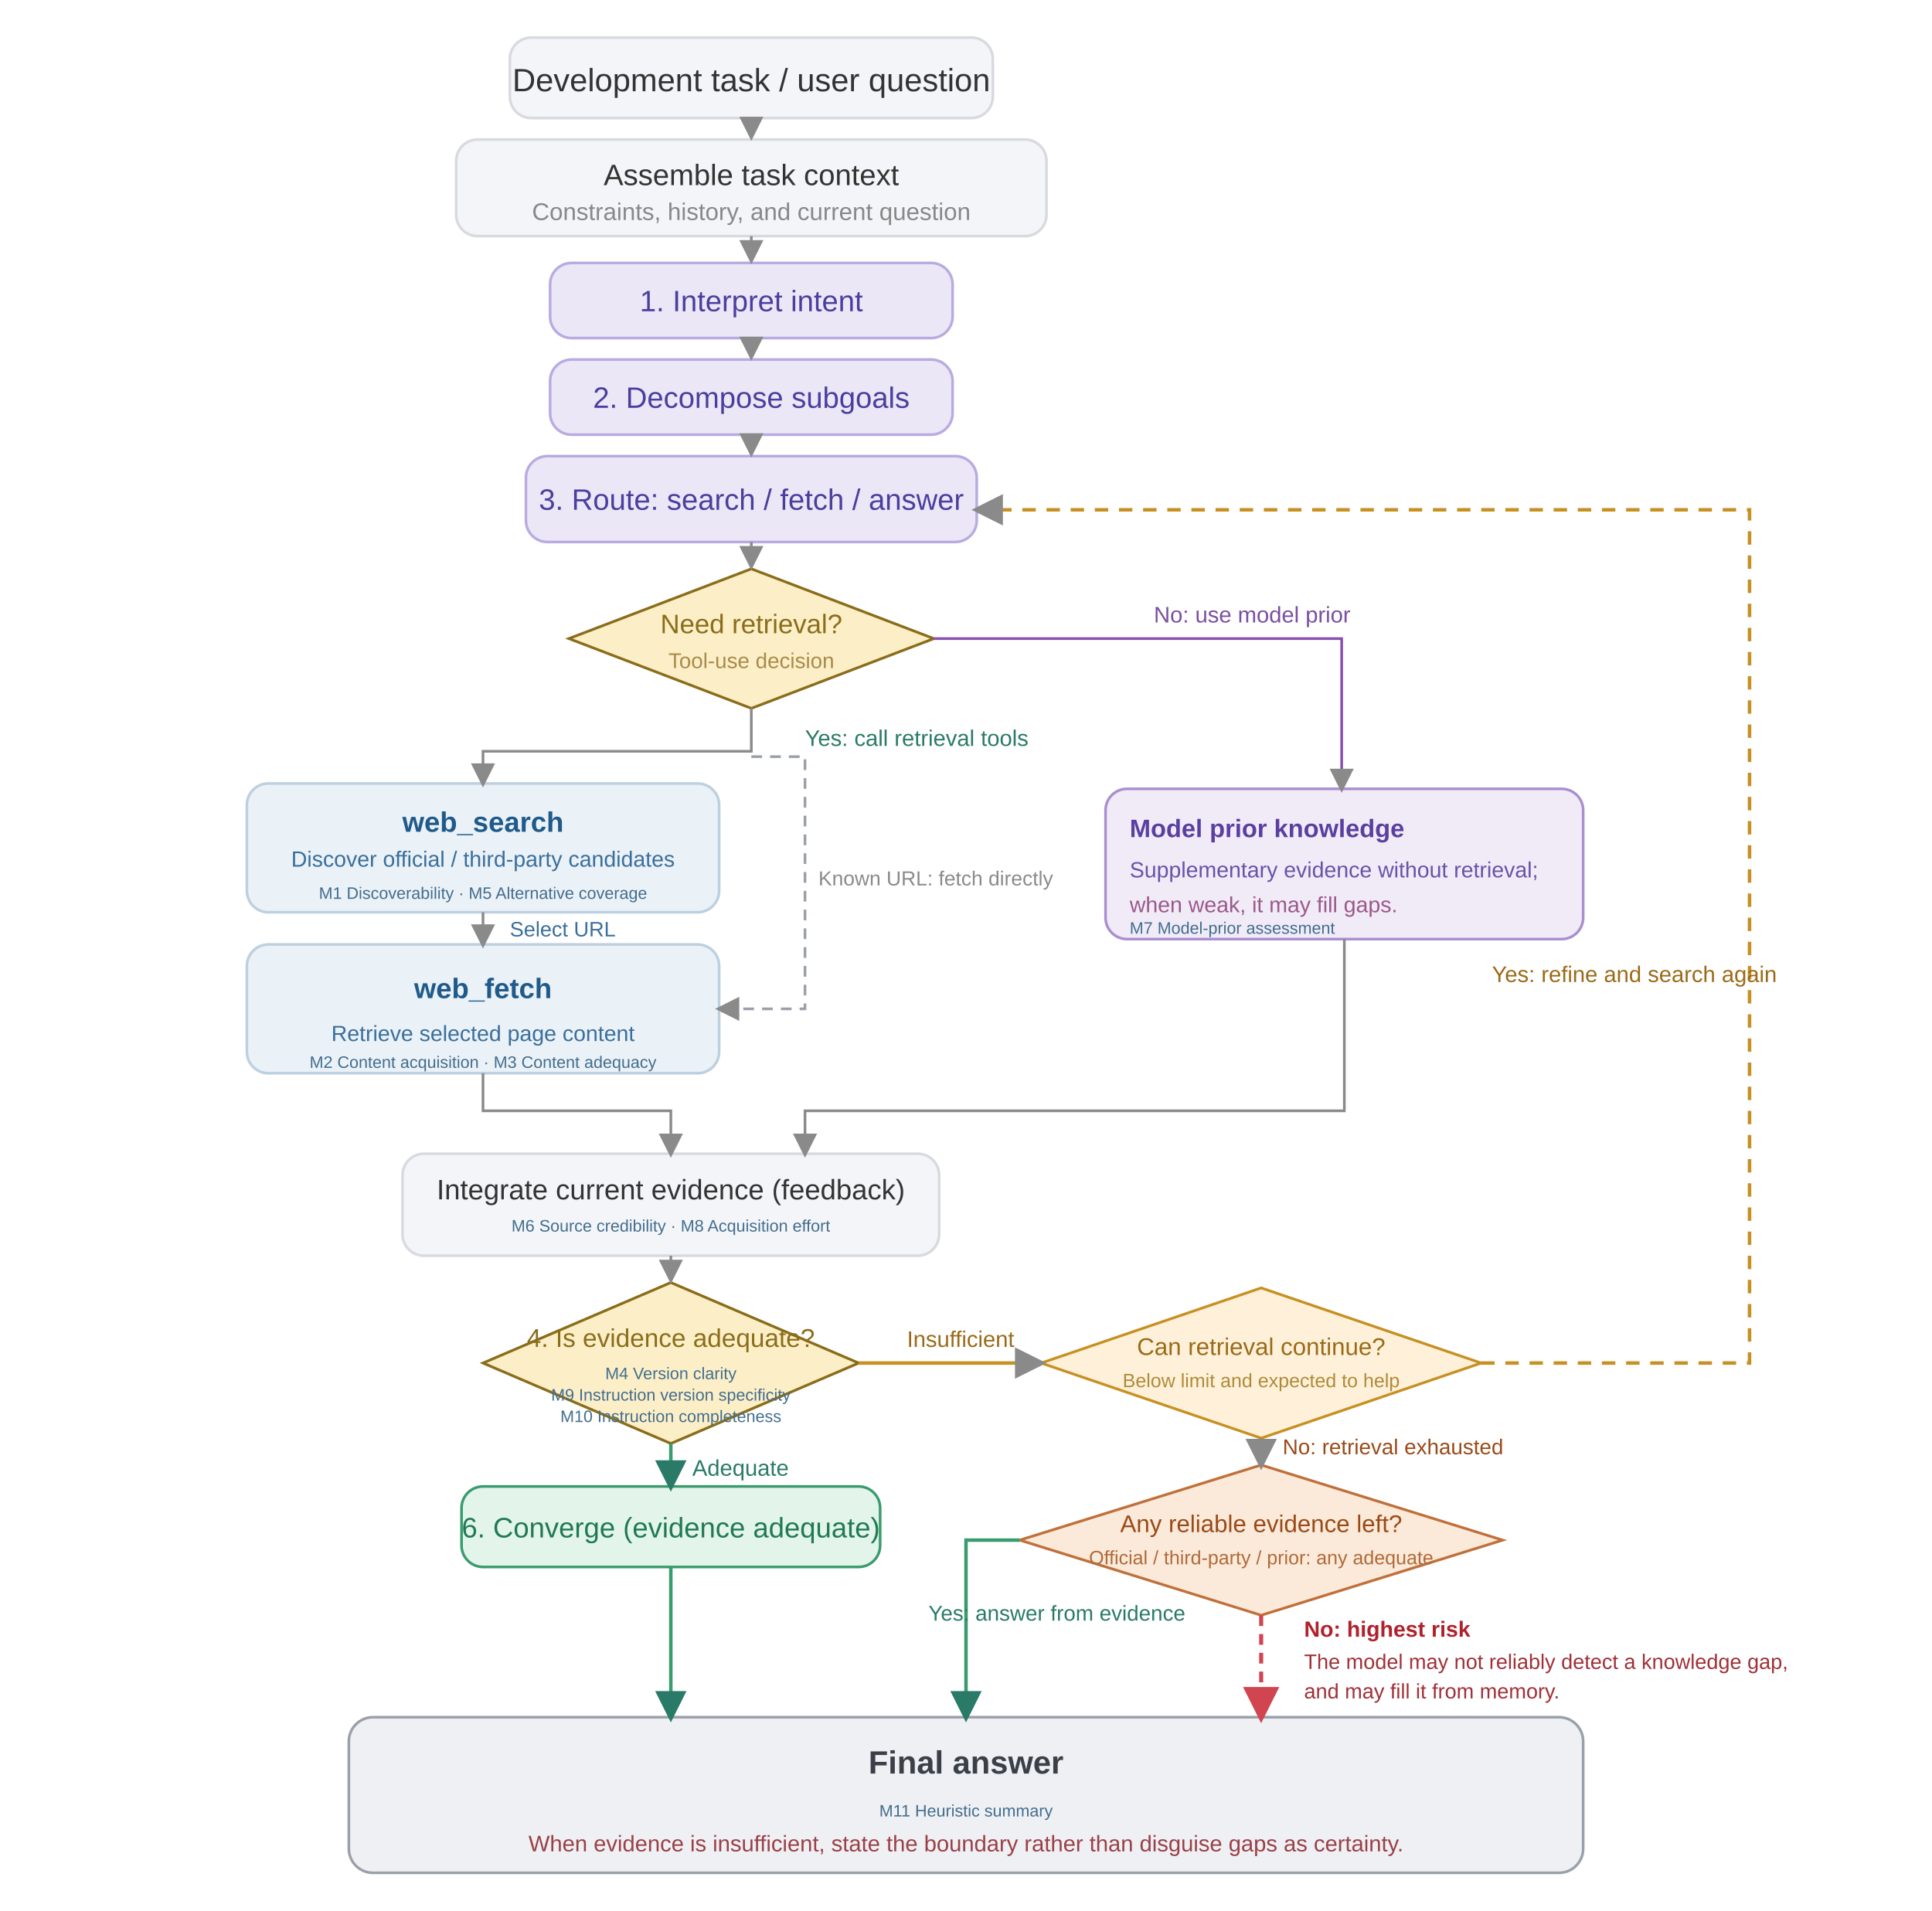
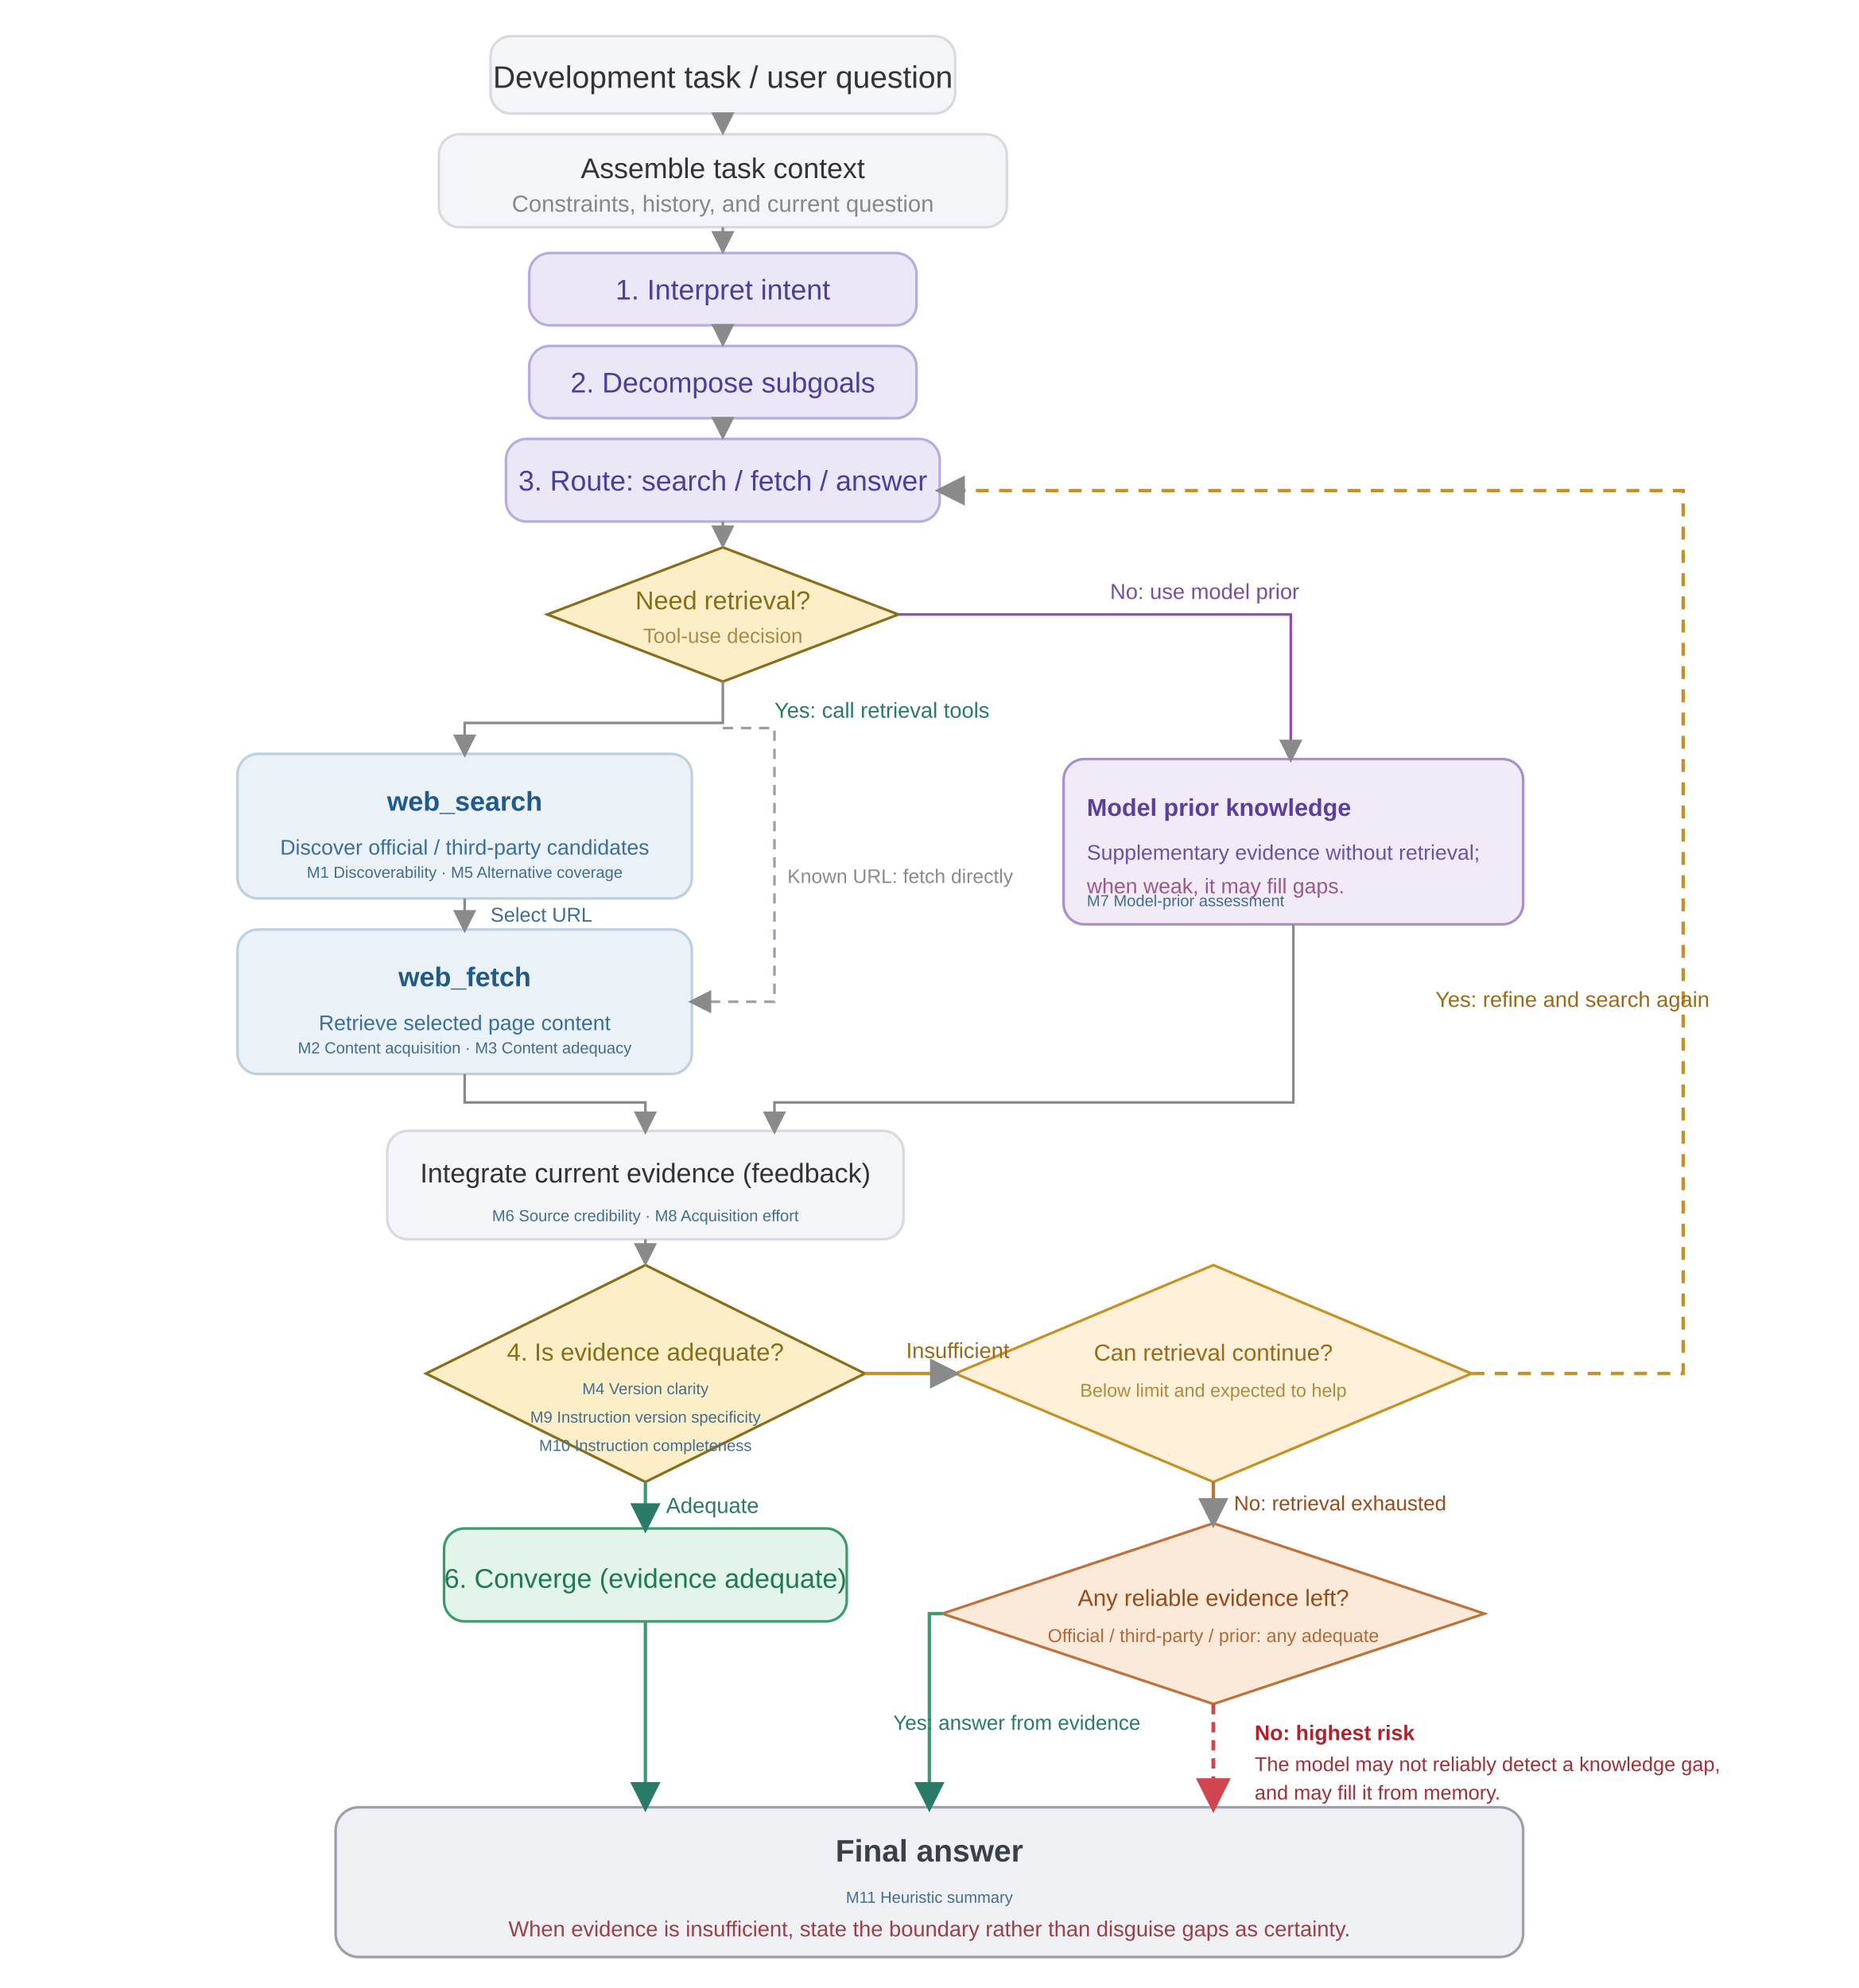
- <svg xmlns="http://www.w3.org/2000/svg" viewBox="0 0 720 712" role="img" aria-label="Agent evidence cycle for technical knowledge ecosystems">
+ <svg xmlns="http://www.w3.org/2000/svg" viewBox="0 0 720 770" role="img" aria-label="Agent evidence cycle for technical knowledge ecosystems">
  <defs>
    <marker id="arrow" markerWidth="9" markerHeight="9" refX="7.5" refY="4.5" orient="auto">
      <path d="M0,0 L9,4.5 L0,9 z" fill="#8a8a8a" />
    </marker>
    <marker id="green-arrow" markerWidth="9" markerHeight="9" refX="7.5" refY="4.5" orient="auto">
      <path d="M0,0 L9,4.5 L0,9 z" fill="#2a7a68" />
    </marker>
    <marker id="red-arrow" markerWidth="9" markerHeight="9" refX="7.5" refY="4.5" orient="auto">
      <path d="M0,0 L9,4.5 L0,9 z" fill="#D0454F" />
    </marker>
  </defs>
  <g font-family="Arial, 'Noto Sans CJK SC', sans-serif">
    <rect x="190" y="14" width="180" height="30" rx="8" fill="#f4f5f8" stroke="#d8dae0" />
    <text x="280" y="34" text-anchor="middle" font-size="12" fill="#333">Development task / user question</text>
    <rect x="170" y="52" width="220" height="36" rx="8" fill="#f4f5f8" stroke="#d8dae0" />
    <text x="280" y="69" text-anchor="middle" font-size="11" fill="#333">Assemble task context</text>
    <text x="280" y="82" text-anchor="middle" font-size="9" fill="#888">Constraints, history, and current question</text>
    <rect x="205" y="98" width="150" height="28" rx="8" fill="#ECE7F6" stroke="#b9abe0" />
    <text x="280" y="116" text-anchor="middle" font-size="11" fill="#4a3f9e">1. Interpret intent</text>
    <rect x="205" y="134" width="150" height="28" rx="8" fill="#ECE7F6" stroke="#b9abe0" />
    <text x="280" y="152" text-anchor="middle" font-size="11" fill="#4a3f9e">2. Decompose subgoals</text>
    <rect x="196" y="170" width="168" height="32" rx="8" fill="#ECE7F6" stroke="#b9abe0" />
    <text x="280" y="190" text-anchor="middle" font-size="11" fill="#4a3f9e">3. Route: search / fetch / answer</text>
    <polygon points="280,212 348,238 280,264 212,238" fill="#FCEFC7" stroke="#8a6d1a" />
    <text x="280" y="236" text-anchor="middle" font-size="10" fill="#8a6d1a">Need retrieval?</text>
    <text x="280" y="249" text-anchor="middle" font-size="8" fill="#a98a4a">Tool-use decision</text>
-     <rect x="92" y="292" width="176" height="48" rx="8" fill="#eaf1f7" stroke="#bcd0e0" />
-     <text x="180" y="310" text-anchor="middle" font-size="10.5" font-weight="700" fill="#1f5a8a">web_search</text>
-     <text x="180" y="323" text-anchor="middle" font-size="8.2" fill="#3a6f9c">Discover official / third-party candidates</text>
-     <text x="180" y="335" text-anchor="middle" font-size="6.2" fill="#426d8e">M1 Discoverability · M5 Alternative coverage</text>
-     <rect x="92" y="352" width="176" height="48" rx="8" fill="#eaf1f7" stroke="#bcd0e0" />
-     <text x="180" y="372" text-anchor="middle" font-size="10.5" font-weight="700" fill="#1f5a8a">web_fetch</text>
-     <text x="180" y="388" text-anchor="middle" font-size="8.2" fill="#3a6f9c">Retrieve selected page content</text>
-     <text x="180" y="398" text-anchor="middle" font-size="6.2" fill="#426d8e">M2 Content acquisition · M3 Content adequacy</text>
-     <rect x="412" y="294" width="178" height="56" rx="8" fill="#F1EBF8" stroke="#a98fd0" />
-     <text x="421" y="312" font-size="9.4" font-weight="700" fill="#5a3fa0">Model prior knowledge</text>
-     <text x="421" y="327" font-size="8.2" fill="#6a52a8">Supplementary evidence without retrieval;</text>
-     <text x="421" y="340" font-size="8.2" fill="#9a5a8a">when weak, it may fill gaps.</text>
-     <text x="421" y="348" font-size="6.2" fill="#426d8e">M7 Model-prior assessment</text>
-     <rect x="150" y="430" width="200" height="38" rx="8" fill="#f4f5f8" stroke="#d8dae0" />
-     <text x="250" y="447" text-anchor="middle" font-size="10.5" fill="#333">Integrate current evidence (feedback)</text>
-     <text x="250" y="459" text-anchor="middle" font-size="6.2" fill="#426d8e">M6 Source credibility · M8 Acquisition effort</text>
-     <polygon points="250,478 320,508 250,538 180,508" fill="#FCEFC7" stroke="#8a6d1a" />
-     <text x="250" y="502" text-anchor="middle" font-size="9.6" fill="#8a6d1a">4. Is evidence adequate?</text>
-     <text x="250" y="514" text-anchor="middle" font-size="6.2" fill="#426d8e">M4 Version clarity</text>
-     <text x="250" y="522" text-anchor="middle" font-size="6.2" fill="#426d8e">M9 Instruction version specificity</text>
-     <text x="250" y="530" text-anchor="middle" font-size="6.2" fill="#426d8e">M10 Instruction completeness</text>
-     <rect x="172" y="554" width="156" height="30" rx="8" fill="#E3F4EA" stroke="#3a9b6e" />
-     <text x="250" y="573" text-anchor="middle" font-size="10.5" fill="#1f7a52">6. Converge (evidence adequate)</text>
-     <polygon points="470,480 552,508 470,536 388,508" fill="#FFF1D9" stroke="#c79023" />
-     <text x="470" y="505" text-anchor="middle" font-size="9" fill="#9a6a18">Can retrieval continue?</text>
-     <text x="470" y="517" text-anchor="middle" font-size="7.2" fill="#b08a3a">Below limit and expected to help</text>
-     <polygon points="470,546 560,574 470,602 380,574" fill="#FBEAD9" stroke="#c0703a" />
-     <text x="470" y="571" text-anchor="middle" font-size="9" fill="#9a4a18">Any reliable evidence left?</text>
-     <text x="470" y="583" text-anchor="middle" font-size="7.2" fill="#b06a3a">Official / third-party / prior: any adequate</text>
-     <rect x="130" y="640" width="460" height="58" rx="9" fill="#eef0f3" stroke="#9aa0aa" />
-     <text x="360" y="661" text-anchor="middle" font-size="12" font-weight="700" fill="#3a3f48">Final answer</text>
-     <text x="360" y="677" text-anchor="middle" font-size="6.2" fill="#426d8e">M11 Heuristic summary</text>
-     <text x="360" y="690" text-anchor="middle" font-size="8.4" fill="#9a4048">When evidence is insufficient, state the boundary rather than disguise gaps as certainty.</text>
+     <rect x="92" y="292" width="176" height="56" rx="8" fill="#eaf1f7" stroke="#bcd0e0" />
+     <text x="180" y="314" text-anchor="middle" font-size="10.5" font-weight="700" fill="#1f5a8a">web_search</text>
+     <text x="180" y="331" text-anchor="middle" font-size="8.2" fill="#3a6f9c">Discover official / third-party candidates</text>
+     <text x="180" y="340" text-anchor="middle" font-size="6.2" fill="#426d8e">M1 Discoverability · M5 Alternative coverage</text>
+     <rect x="92" y="360" width="176" height="56" rx="8" fill="#eaf1f7" stroke="#bcd0e0" />
+     <text x="180" y="382" text-anchor="middle" font-size="10.5" font-weight="700" fill="#1f5a8a">web_fetch</text>
+     <text x="180" y="399" text-anchor="middle" font-size="8.2" fill="#3a6f9c">Retrieve selected page content</text>
+     <text x="180" y="408" text-anchor="middle" font-size="6.2" fill="#426d8e">M2 Content acquisition · M3 Content adequacy</text>
+     <rect x="412" y="294" width="178" height="64" rx="8" fill="#F1EBF8" stroke="#a98fd0" />
+     <text x="421" y="316" font-size="9.4" font-weight="700" fill="#5a3fa0">Model prior knowledge</text>
+     <text x="421" y="333" font-size="8.2" fill="#6a52a8">Supplementary evidence without retrieval;</text>
+     <text x="421" y="346" font-size="8.2" fill="#9a5a8a">when weak, it may fill gaps.</text>
+     <text x="421" y="351" font-size="6.2" fill="#426d8e">M7 Model-prior assessment</text>
+     <rect x="150" y="438" width="200" height="42" rx="8" fill="#f4f5f8" stroke="#d8dae0" />
+     <text x="250" y="458" text-anchor="middle" font-size="10.5" fill="#333">Integrate current evidence (feedback)</text>
+     <text x="250" y="473" text-anchor="middle" font-size="6.2" fill="#426d8e">M6 Source credibility · M8 Acquisition effort</text>
+     <polygon points="250,490 335,532 250,574 165,532" fill="#FCEFC7" stroke="#8a6d1a" />
+     <text x="250" y="527" text-anchor="middle" font-size="9.6" fill="#8a6d1a">4. Is evidence adequate?</text>
+     <text x="250" y="540" text-anchor="middle" font-size="6.2" fill="#426d8e">M4 Version clarity</text>
+     <text x="250" y="551" text-anchor="middle" font-size="6.2" fill="#426d8e">M9 Instruction version specificity</text>
+     <text x="250" y="562" text-anchor="middle" font-size="6.2" fill="#426d8e">M10 Instruction completeness</text>
+     <rect x="172" y="592" width="156" height="36" rx="8" fill="#E3F4EA" stroke="#3a9b6e" />
+     <text x="250" y="615" text-anchor="middle" font-size="10.5" fill="#1f7a52">6. Converge (evidence adequate)</text>
+     <polygon points="470,490 570,532 470,574 370,532" fill="#FFF1D9" stroke="#c79023" />
+     <text x="470" y="527" text-anchor="middle" font-size="9" fill="#9a6a18">Can retrieval continue?</text>
+     <text x="470" y="541" text-anchor="middle" font-size="7.2" fill="#b08a3a">Below limit and expected to help</text>
+     <polygon points="470,590 575,625 470,660 365,625" fill="#FBEAD9" stroke="#c0703a" />
+     <text x="470" y="622" text-anchor="middle" font-size="9" fill="#9a4a18">Any reliable evidence left?</text>
+     <text x="470" y="636" text-anchor="middle" font-size="7.2" fill="#b06a3a">Official / third-party / prior: any adequate</text>
+     <rect x="130" y="700" width="460" height="58" rx="9" fill="#eef0f3" stroke="#9aa0aa" />
+     <text x="360" y="721" text-anchor="middle" font-size="12" font-weight="700" fill="#3a3f48">Final answer</text>
+     <text x="360" y="737" text-anchor="middle" font-size="6.2" fill="#426d8e">M11 Heuristic summary</text>
+     <text x="360" y="750" text-anchor="middle" font-size="8.4" fill="#9a4048">When evidence is insufficient, state the boundary rather than disguise gaps as certainty.</text>
    <g fill="none" stroke="#8a8a8a" marker-end="url(#arrow)">
      <path d="M280,44 V51" />
      <path d="M280,88 V97" />
      <path d="M280,126 V133" />
      <path d="M280,162 V169" />
      <path d="M280,202 V211" />
      <path d="M280,264 V280 H180 V292" />
-       <path d="M180,340 V352" />
-       <path d="M180,400 V414 H250 V430" />
-       <path d="M501,350 V414 H300 V430" />
-       <path d="M250,468 V477" />
+       <path d="M180,348 V360" />
+       <path d="M180,416 V427 H250 V438" />
+       <path d="M501,358 V427 H300 V438" />
+       <path d="M250,480 V489" />
    </g>
    <path d="M348,238 H500 V294" fill="none" stroke="#8a4fb0" marker-end="url(#arrow)" />
    <text x="430" y="232" font-size="8.4" fill="#7a4fa0">No: use model prior</text>
    <text x="300" y="278" font-size="8.4" fill="#2a7a68">Yes: call retrieval tools</text>
-     <text x="190" y="349" font-size="7.8" fill="#3a6f9c">Select URL</text>
-     <path d="M250,538 V554" fill="none" stroke="#3a9b6e" stroke-width="1.3" marker-end="url(#green-arrow)" />
-     <text x="258" y="550" font-size="8.4" fill="#2a7a68">Adequate</text>
-     <path d="M250,584 V640" fill="none" stroke="#3a9b6e" stroke-width="1.3" marker-end="url(#green-arrow)" />
-     <path d="M320,508 H388" fill="none" stroke="#c79023" stroke-width="1.3" marker-end="url(#arrow)" />
-     <text x="338" y="502" font-size="8.4" fill="#9a6a18">Insufficient</text>
-     <path d="M552,508 H652 V190 H364" fill="none" stroke="#c79023" stroke-width="1.3" stroke-dasharray="5,4" marker-end="url(#arrow)" />
-     <text x="556" y="366" font-size="8.4" fill="#9a6a18">Yes: refine and search again</text>
-     <path d="M470,536 V546" fill="none" stroke="#c0703a" stroke-width="1.3" marker-end="url(#arrow)" />
-     <text x="478" y="542" font-size="8" fill="#9a4a18">No: retrieval exhausted</text>
-     <path d="M380,574 H360 V640" fill="none" stroke="#3a9b6e" stroke-width="1.3" marker-end="url(#green-arrow)" />
-     <text x="346" y="604" font-size="8" fill="#2a7a68">Yes: answer from evidence</text>
-     <path d="M470,602 V640" fill="none" stroke="#D0454F" stroke-width="1.5" stroke-dasharray="4,3" marker-end="url(#red-arrow)" />
-     <text x="486" y="610" font-size="8.2" font-weight="700" fill="#B0212B">No: highest risk</text>
-     <text x="486" y="622" font-size="7.8" fill="#A03038">The model may not reliably detect a knowledge gap,</text>
-     <text x="486" y="633" font-size="7.8" fill="#A03038">and may fill it from memory.</text>
-     <path d="M280,282 H300 V376 H268" fill="none" stroke="#9aa0aa" stroke-width="1" stroke-dasharray="4,3" marker-end="url(#arrow)" />
-     <text x="305" y="330" font-size="7.6" fill="#8a8a8a">Known URL: fetch directly</text>
+     <text x="190" y="357" font-size="7.8" fill="#3a6f9c">Select URL</text>
+     <path d="M250,574 V592" fill="none" stroke="#3a9b6e" stroke-width="1.3" marker-end="url(#green-arrow)" />
+     <text x="258" y="586" font-size="8.4" fill="#2a7a68">Adequate</text>
+     <path d="M250,628 V700" fill="none" stroke="#3a9b6e" stroke-width="1.3" marker-end="url(#green-arrow)" />
+     <path d="M335,532 H370" fill="none" stroke="#c79023" stroke-width="1.3" marker-end="url(#arrow)" />
+     <text x="351" y="526" font-size="8.4" fill="#9a6a18">Insufficient</text>
+     <path d="M570,532 H652 V190 H364" fill="none" stroke="#c79023" stroke-width="1.3" stroke-dasharray="5,4" marker-end="url(#arrow)" />
+     <text x="556" y="390" font-size="8.4" fill="#9a6a18">Yes: refine and search again</text>
+     <path d="M470,574 V590" fill="none" stroke="#c0703a" stroke-width="1.3" marker-end="url(#arrow)" />
+     <text x="478" y="585" font-size="8" fill="#9a4a18">No: retrieval exhausted</text>
+     <path d="M365,625 H360 V700" fill="none" stroke="#3a9b6e" stroke-width="1.3" marker-end="url(#green-arrow)" />
+     <text x="346" y="670" font-size="8" fill="#2a7a68">Yes: answer from evidence</text>
+     <path d="M470,660 V700" fill="none" stroke="#D0454F" stroke-width="1.5" stroke-dasharray="4,3" marker-end="url(#red-arrow)" />
+     <text x="486" y="674" font-size="8.2" font-weight="700" fill="#B0212B">No: highest risk</text>
+     <text x="486" y="686" font-size="7.8" fill="#A03038">The model may not reliably detect a knowledge gap,</text>
+     <text x="486" y="697" font-size="7.8" fill="#A03038">and may fill it from memory.</text>
+     <path d="M280,282 H300 V388 H268" fill="none" stroke="#9aa0aa" stroke-width="1" stroke-dasharray="4,3" marker-end="url(#arrow)" />
+     <text x="305" y="342" font-size="7.6" fill="#8a8a8a">Known URL: fetch directly</text>
  </g>
</svg>
